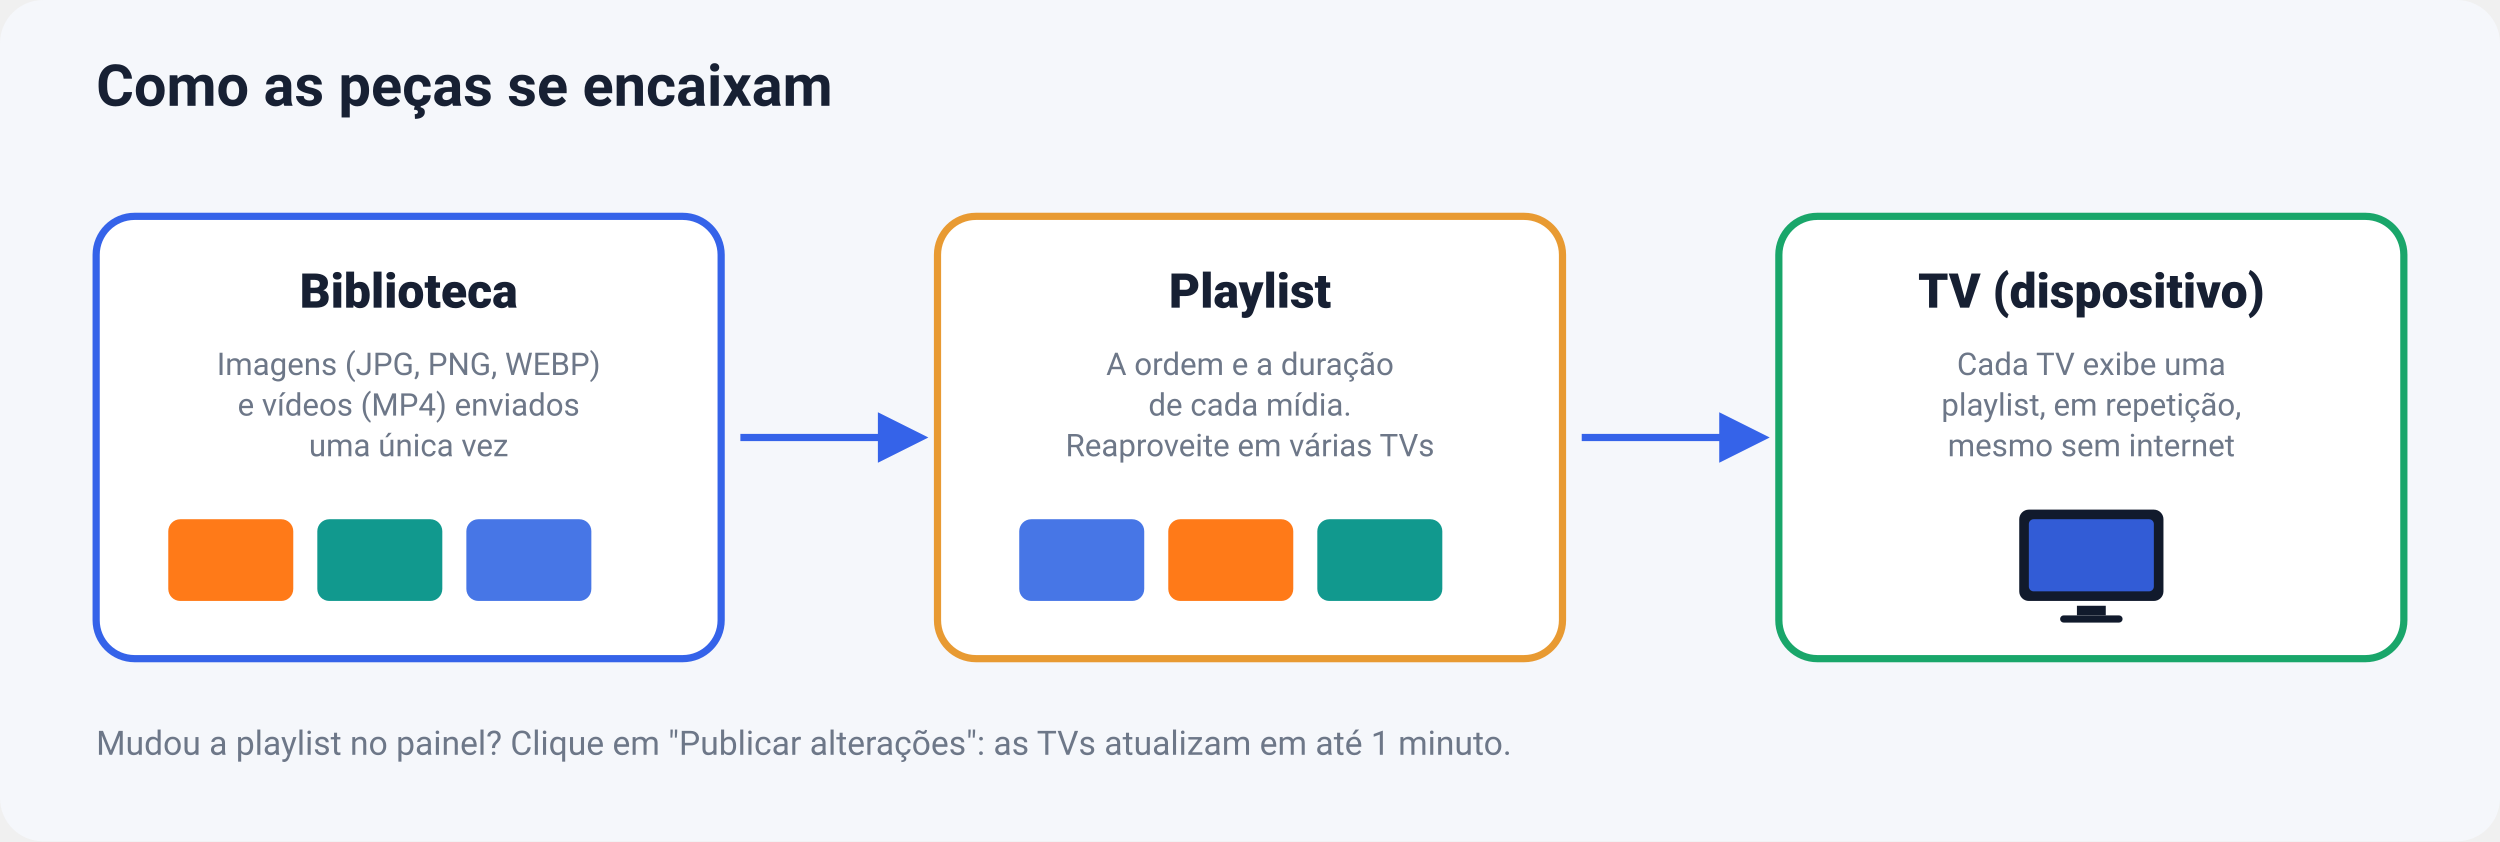
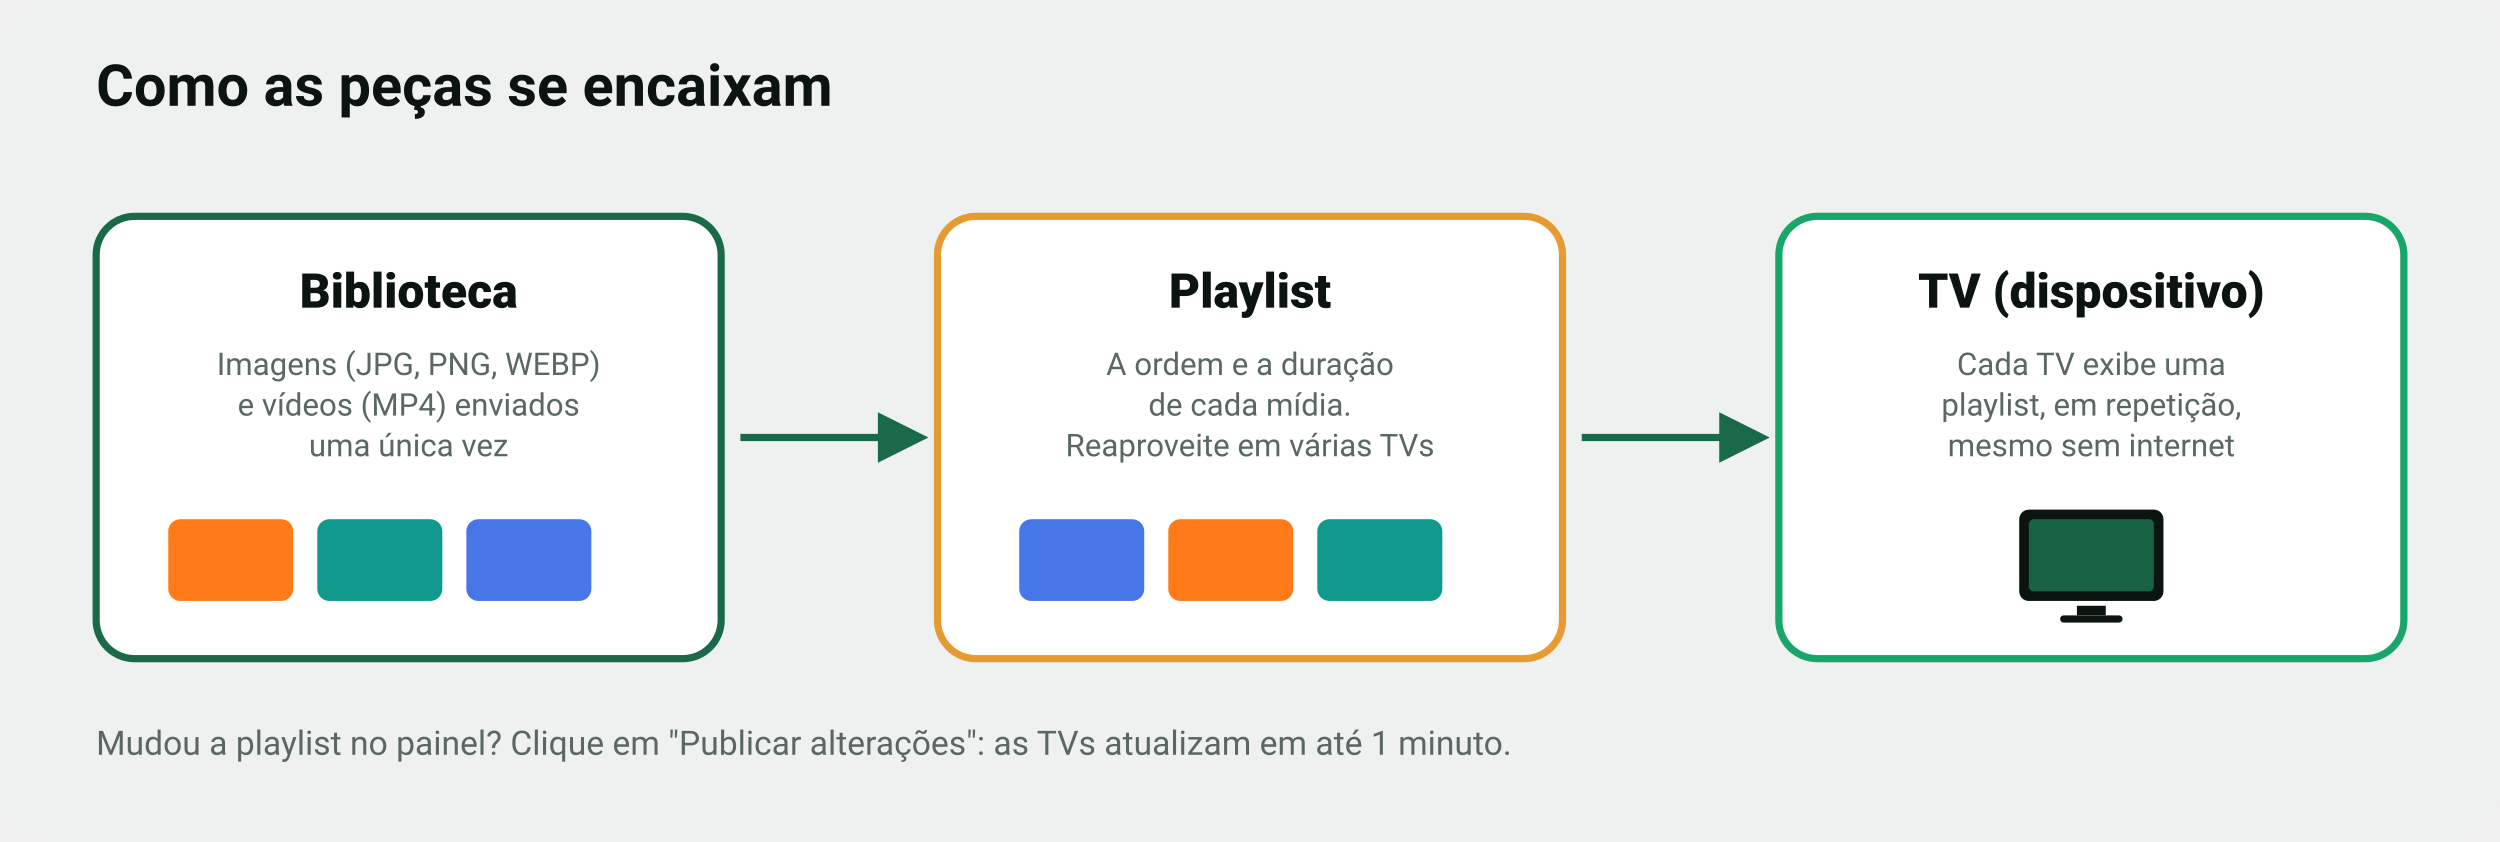
<svg xmlns="http://www.w3.org/2000/svg" viewBox="0 0 1040 350" width="1040" height="350" font-family="'Segoe UI', Roboto, 'Helvetica Neue', Arial, sans-serif">
  <defs>
    <marker id="arrow" viewBox="0 0 10 10" refX="8" refY="5" markerWidth="7" markerHeight="7" orient="auto-start-reverse">
-       <path d="M0 0 L10 5 L0 10 z" fill="#3563e9" />
+       <path d="M0 0 L10 5 L0 10 z" fill="#1a6a49" />
    </marker>
    <filter id="shadow" x="-10%" y="-10%" width="130%" height="140%">
-       <feDropShadow dx="0" dy="3" stdDeviation="4" flood-color="#10204a" flood-opacity=".18" />
+       <feDropShadow dx="0" dy="3" stdDeviation="4" flood-color="#06120d" flood-opacity=".18" />
    </filter>
  </defs>
-   <rect width="1040" height="350" rx="18" fill="#f5f7fb" />
-   <text x="40" y="44" font-size="24" font-weight="700" fill="#172033" text-anchor="start">Como as peças se encaixam</text>
-   <rect x="40" y="90" width="260" height="184" rx="16" fill="#ffffff" stroke="#3563e9" stroke-width="3" />
-   <text x="170" y="128" font-size="20" font-weight="800" fill="#172033" text-anchor="middle">Biblioteca</text>
-   <text x="170" y="156" font-size="13" font-weight="400" fill="#6d7788" text-anchor="middle">Imagens (JPG, PNG, WEBP)</text>
-   <text x="170" y="172.9" font-size="13" font-weight="400" fill="#6d7788" text-anchor="middle">e vídeos (MP4) enviados</text>
-   <text x="170" y="189.8" font-size="13" font-weight="400" fill="#6d7788" text-anchor="middle">uma única vez</text>
+   <rect width="1040" height="350" rx="18" fill="#eef1ef" />
+   <text x="40" y="44" font-size="24" font-weight="700" fill="#0c1410" text-anchor="start">Como as peças se encaixam</text>
+   <rect x="40" y="90" width="260" height="184" rx="16" fill="#ffffff" stroke="#1a6a49" stroke-width="3" />
+   <text x="170" y="128" font-size="20" font-weight="800" fill="#0c1410" text-anchor="middle">Biblioteca</text>
+   <text x="170" y="156" font-size="13" font-weight="400" fill="#5a6862" text-anchor="middle">Imagens (JPG, PNG, WEBP)</text>
+   <text x="170" y="172.9" font-size="13" font-weight="400" fill="#5a6862" text-anchor="middle">e vídeos (MP4) enviados</text>
+   <text x="170" y="189.8" font-size="13" font-weight="400" fill="#5a6862" text-anchor="middle">uma única vez</text>
  <g transform="translate(70 216)">
    <rect width="52" height="34" rx="5" fill="#ff7a18" />
    <rect x="62" width="52" height="34" rx="5" fill="#11998e" />
    <rect x="124" width="52" height="34" rx="5" fill="#4776e6" />
  </g>
  <rect x="390" y="90" width="260" height="184" rx="16" fill="#ffffff" stroke="#e89a32" stroke-width="3" />
-   <text x="520" y="128" font-size="20" font-weight="800" fill="#172033" text-anchor="middle">Playlist</text>
-   <text x="520" y="156" font-size="13" font-weight="400" fill="#6d7788" text-anchor="middle">A ordem e a duração</text>
-   <text x="520" y="172.9" font-size="13" font-weight="400" fill="#6d7788" text-anchor="middle">de cada mídia.</text>
-   <text x="520" y="189.8" font-size="13" font-weight="400" fill="#6d7788" text-anchor="middle">Reaproveite em várias TVs</text>
+   <text x="520" y="128" font-size="20" font-weight="800" fill="#0c1410" text-anchor="middle">Playlist</text>
+   <text x="520" y="156" font-size="13" font-weight="400" fill="#5a6862" text-anchor="middle">A ordem e a duração</text>
+   <text x="520" y="172.9" font-size="13" font-weight="400" fill="#5a6862" text-anchor="middle">de cada mídia.</text>
+   <text x="520" y="189.8" font-size="13" font-weight="400" fill="#5a6862" text-anchor="middle">Reaproveite em várias TVs</text>
  <g transform="translate(424 216)">
    <rect width="52" height="34" rx="5" fill="#4776e6" />
    <rect x="62" width="52" height="34" rx="5" fill="#ff7a18" />
    <rect x="124" width="52" height="34" rx="5" fill="#11998e" />
  </g>
  <rect x="740" y="90" width="260" height="184" rx="16" fill="#ffffff" stroke="#19a66a" stroke-width="3" />
-   <text x="870" y="128" font-size="20" font-weight="800" fill="#172033" text-anchor="middle">TV (dispositivo)</text>
-   <text x="870" y="156" font-size="13" font-weight="400" fill="#6d7788" text-anchor="middle">Cada TV exibe uma</text>
-   <text x="870" y="172.9" font-size="13" font-weight="400" fill="#6d7788" text-anchor="middle">playlist, em repetição,</text>
-   <text x="870" y="189.8" font-size="13" font-weight="400" fill="#6d7788" text-anchor="middle">mesmo sem internet</text>
+   <text x="870" y="128" font-size="20" font-weight="800" fill="#0c1410" text-anchor="middle">TV (dispositivo)</text>
+   <text x="870" y="156" font-size="13" font-weight="400" fill="#5a6862" text-anchor="middle">Cada TV exibe uma</text>
+   <text x="870" y="172.9" font-size="13" font-weight="400" fill="#5a6862" text-anchor="middle">playlist, em repetição,</text>
+   <text x="870" y="189.8" font-size="13" font-weight="400" fill="#5a6862" text-anchor="middle">mesmo sem internet</text>
  <g transform="translate(840 212) scale(0.5)">
-     <rect width="120" height="76" rx="8" fill="#111a2c" />
-     <rect x="8" y="8" width="104" height="60" rx="4" fill="#3563e9" opacity=".9" />
-     <rect x="48" y="80" width="24" height="8" fill="#111a2c" />
-     <rect x="34" y="88" width="52" height="6" rx="3" fill="#111a2c" />
+     <rect width="120" height="76" rx="8" fill="#0c1410" />
+     <rect x="8" y="8" width="104" height="60" rx="4" fill="#1a6a49" opacity=".9" />
+     <rect x="48" y="80" width="24" height="8" fill="#0c1410" />
+     <rect x="34" y="88" width="52" height="6" rx="3" fill="#0c1410" />
  </g>
-   <line x1="308" y1="182" x2="382" y2="182" stroke="#3563e9" stroke-width="3" marker-end="url(#arrow)" />
-   <line x1="658" y1="182" x2="732" y2="182" stroke="#3563e9" stroke-width="3" marker-end="url(#arrow)" />
-   <text x="40" y="314" font-size="14" font-weight="400" fill="#6d7788" text-anchor="start">Mudou a playlist no painel? Clique em "Publicar alterações": as TVs atualizam em até 1 minuto.</text>
+   <line x1="308" y1="182" x2="382" y2="182" stroke="#1a6a49" stroke-width="3" marker-end="url(#arrow)" />
+   <line x1="658" y1="182" x2="732" y2="182" stroke="#1a6a49" stroke-width="3" marker-end="url(#arrow)" />
+   <text x="40" y="314" font-size="14" font-weight="400" fill="#5a6862" text-anchor="start">Mudou a playlist no painel? Clique em "Publicar alterações": as TVs atualizam em até 1 minuto.</text>
</svg>
